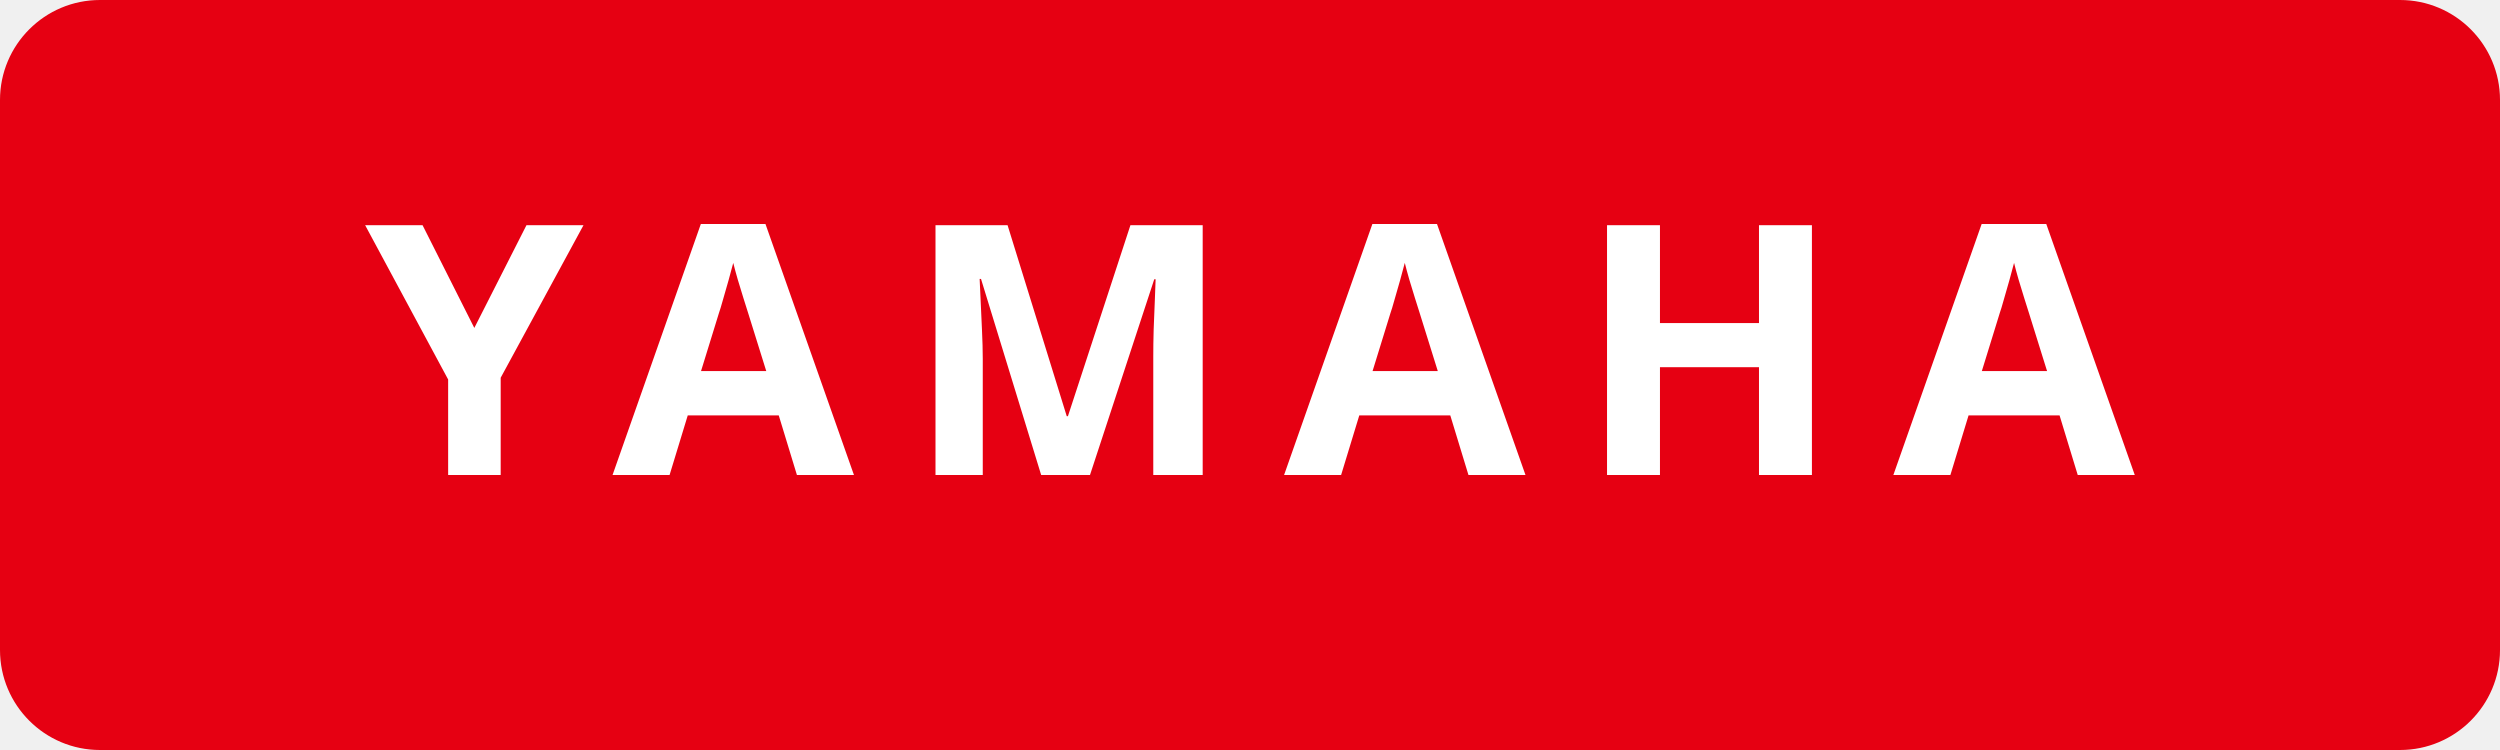
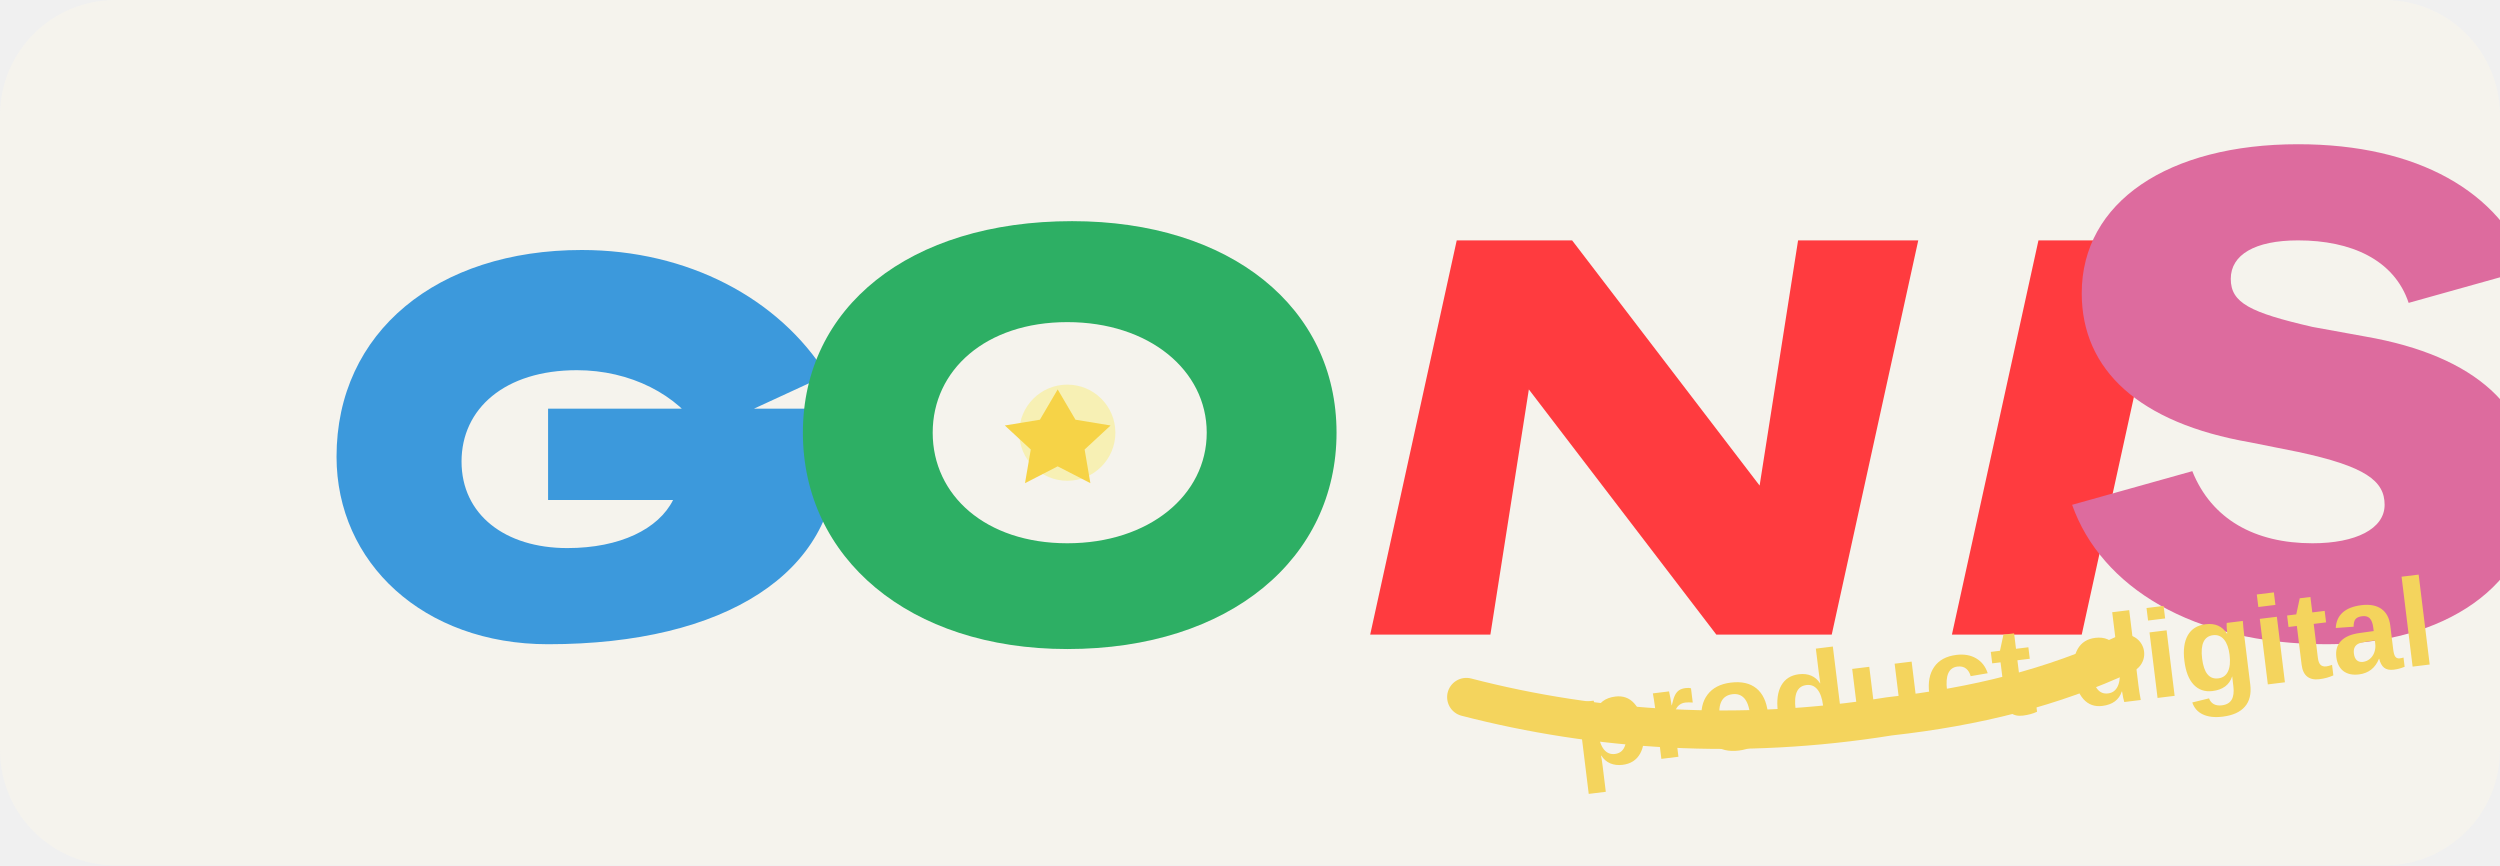
- <svg xmlns="http://www.w3.org/2000/svg" viewBox="0 0 200 60" fill="none">
-   <rect width="200" height="60" rx="8" fill="#E60012" />
-   <text x="100" y="38" text-anchor="middle" font-family="Arial Black, sans-serif" font-weight="900" font-size="28" fill="white" letter-spacing="4">YAMAHA</text>
+ <svg xmlns="http://www.w3.org/2000/svg" viewBox="0 0 520 180" fill="none">
+   <rect width="520" height="180" rx="24" fill="#F5F3ED" />
+   <g transform="translate(30,24)">
+     <path d="M84 110C58 110 40 93 40 71C40 45 61 28 91 28C113 28 132 38 142 54L116 66C111 58 101 53 90 53C75 53 66 61 66 72C66 83 75 90 88 90C99 90 107 86 110 80H84V61H144V71C144 95 121 110 84 110Z" fill="#3C99DC" />
+     <path d="M192 111C159 111 137 92 137 66C137 40 159 22 193 22C226 22 248 40 248 66C248 92 226 111 192 111ZM192 89C209 89 221 79 221 66C221 53 209 43 192 43C175 43 164 53 164 66C164 79 175 89 192 89Z" fill="#2DAF64" />
+     <circle cx="192" cy="66" r="10" fill="#F7F0B4" />
+     <path d="M190 57L193.7 63.3L201 64.5L195.6 69.5L196.8 76.5L190 73L183.2 76.5L184.4 69.5L179 64.5L186.3 63.3L190 57Z" fill="#F6D347" />
+     <path d="M255 108L273 26H297L336 77L344 26H369L351 108H327L288 57L280 108H255Z" fill="#FF3B3F" />
+     <path d="M376 108L394 26H421L403 108H376Z" fill="#FF3B3F" />
+     <path d="M454 110C426 110 407 98 401 81L426 74C430 84 439 89 451 89C460 89 466 86 466 81C466 76 462 73 448 70L438 68C415 64 403 53 403 37C403 18 421 6 448 6C473 6 490 16 496 32L471 39C468 30 459 26 448 26C439 26 434 29 434 34C434 39 438 41 451 44L462 46C485 50 497 61 497 78C497 98 478 110 454 110Z" fill="#DD6B9E" />
+   </g>
+   <path d="M305 145C332 152 362 154 393 149C411 147 427 143 442 136" stroke="#F4D45D" stroke-width="8" stroke-linecap="round" />
+   <text x="328" y="160" font-family="Verdana, Arial, sans-serif" font-size="26" font-weight="700" fill="#F4D45D" transform="rotate(-7 328 160)">product digital</text>
</svg>
